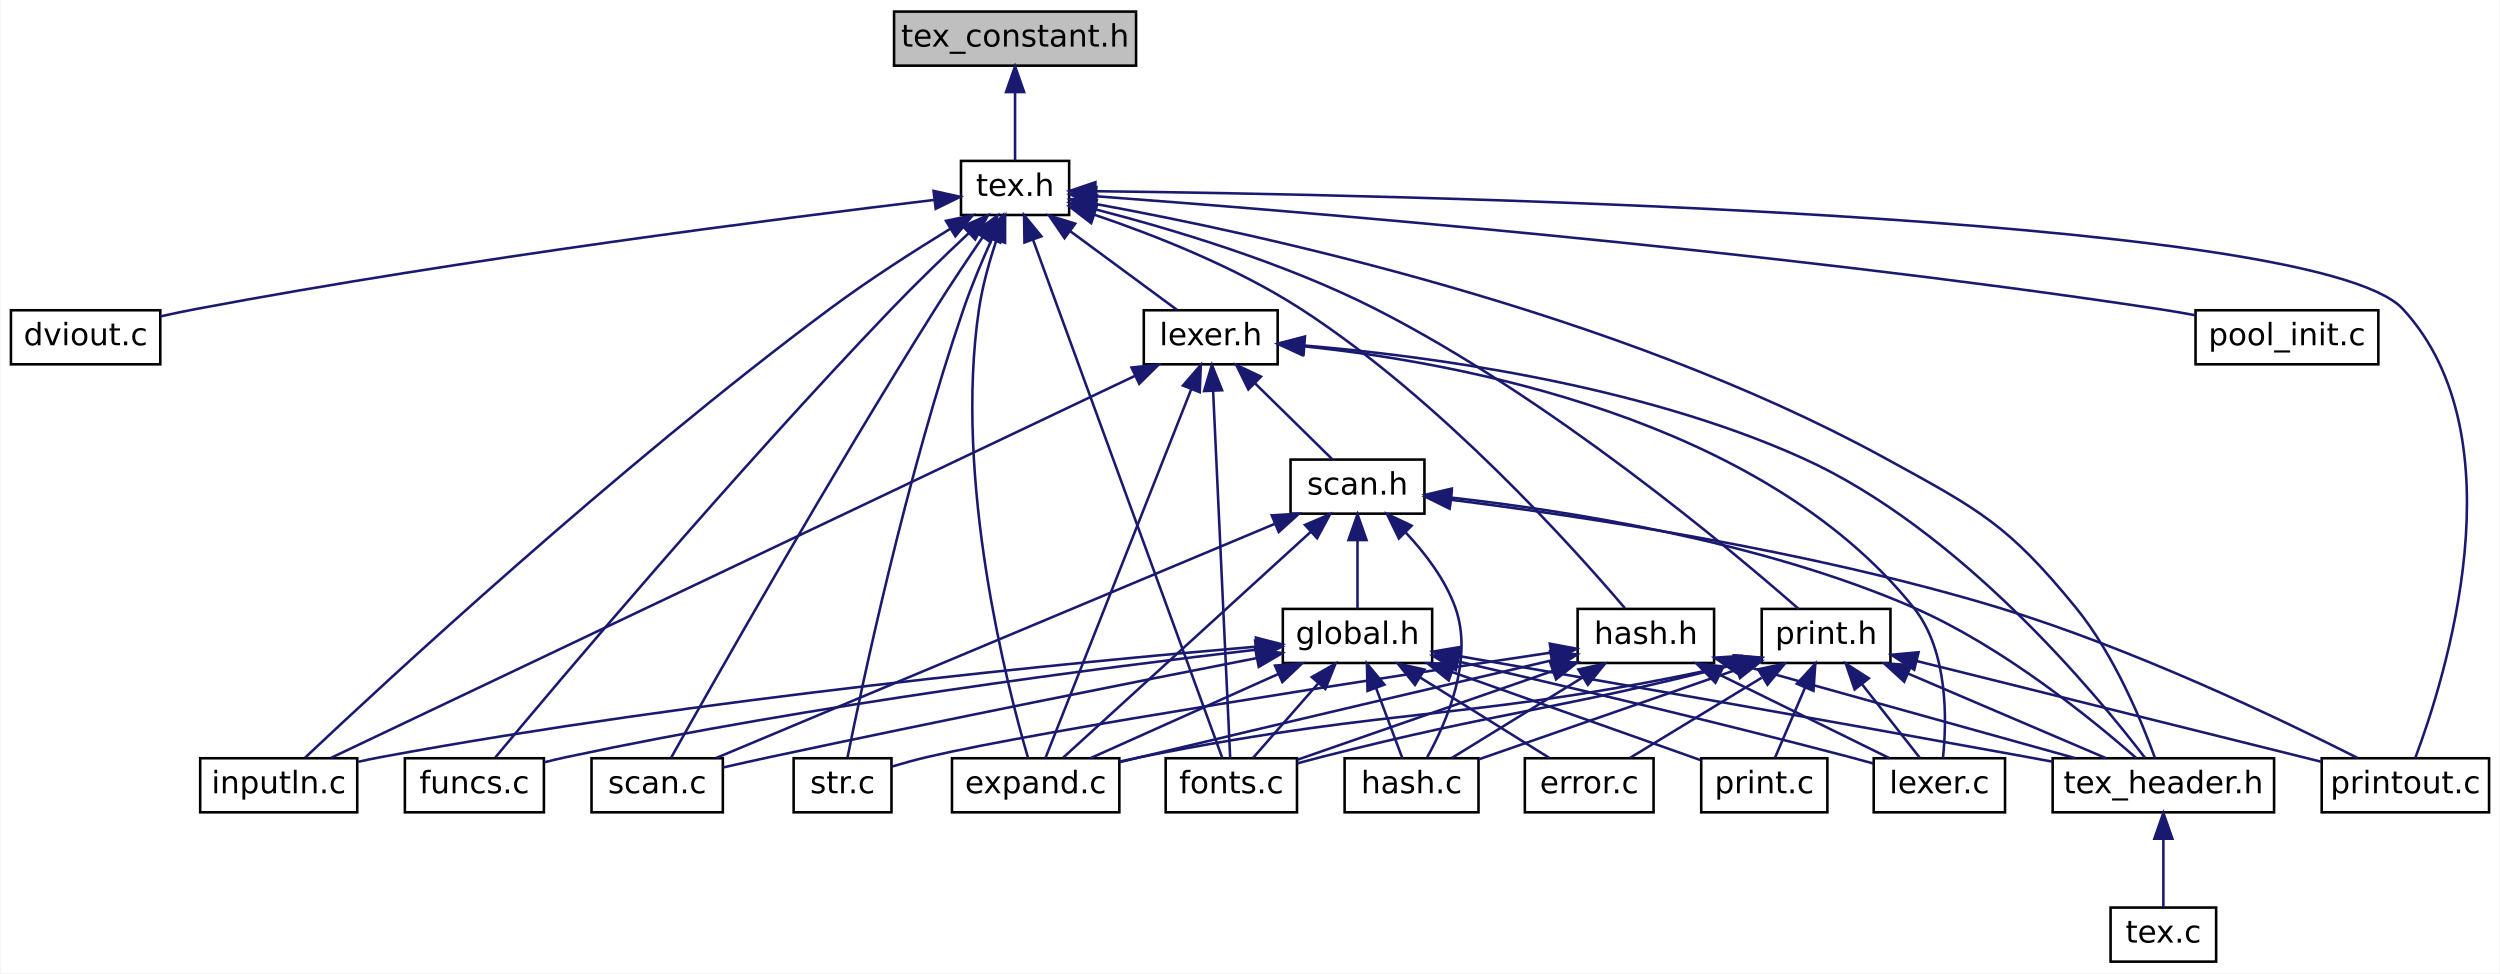
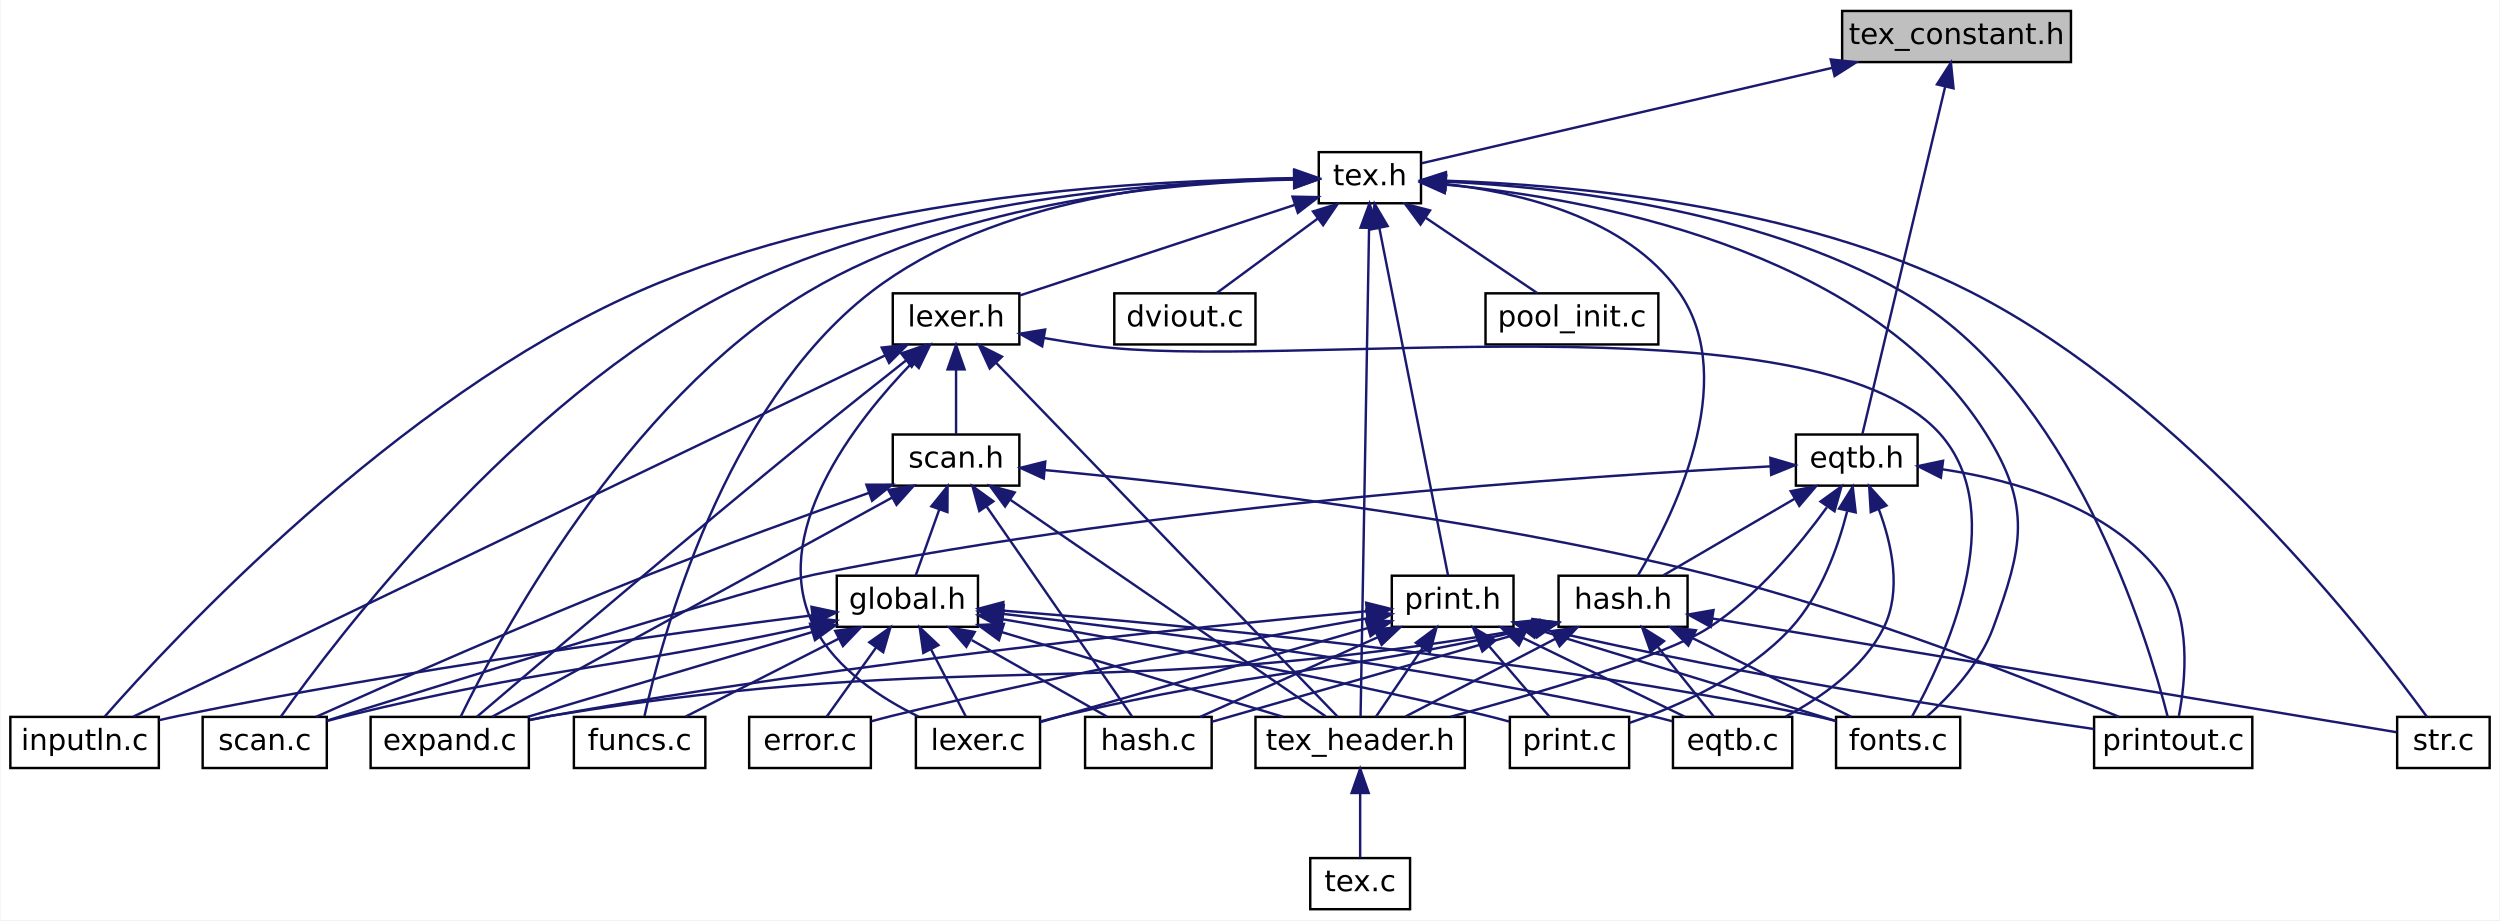
- <svg xmlns="http://www.w3.org/2000/svg" xmlns:xlink="http://www.w3.org/1999/xlink" width="971pt" height="378pt" viewBox="0.00 0.00 970.50 378.00">
+ <svg xmlns="http://www.w3.org/2000/svg" xmlns:xlink="http://www.w3.org/1999/xlink" width="1027pt" height="378pt" viewBox="0.00 0.00 1026.50 378.00">
  <g id="graph0" class="graph" transform="scale(1 1) rotate(0) translate(4 374)">
-     <polygon fill="white" stroke="transparent" points="-4,4 -4,-374 966.5,-374 966.5,4 -4,4" />
+     <polygon fill="white" stroke="transparent" points="-4,4 -4,-374 1022.5,-374 1022.5,4 -4,4" />
    <g id="node1" class="node">
      <g id="a_node1">
        <a xlink:title=" ">
-           <polygon fill="#bfbfbf" stroke="black" points="343,-348.5 343,-369.5 437,-369.5 437,-348.5 343,-348.5" />
-           <text text-anchor="middle" x="390" y="-355.9" font-family="DejaVuSans" font-size="12.00">tex_constant.h</text>
+           <polygon fill="#bfbfbf" stroke="black" points="752.5,-348.5 752.5,-369.5 846.5,-369.5 846.5,-348.5 752.5,-348.5" />
+           <text text-anchor="middle" x="799.5" y="-355.9" font-family="DejaVuSans" font-size="12.00">tex_constant.h</text>
        </a>
      </g>
    </g>
    <g id="node2" class="node">
      <g id="a_node2">
+         <a xlink:href="eqtb_8h.html" target="_top" xlink:title=" ">
+           <polygon fill="white" stroke="black" points="733.5,-174.5 733.5,-195.5 783.5,-195.5 783.5,-174.5 733.5,-174.5" />
+           <text text-anchor="middle" x="758.5" y="-181.9" font-family="DejaVuSans" font-size="12.00">eqtb.h</text>
+         </a>
+       </g>
+     </g>
+     <g id="edge1" class="edge">
+       <path fill="none" stroke="midnightblue" d="M794.78,-338.21C785.97,-301.24 767.3,-222.94 760.8,-195.63" />
+       <polygon fill="midnightblue" stroke="midnightblue" points="791.45,-339.34 797.18,-348.26 798.26,-337.72 791.45,-339.34" />
+     </g>
+     <g id="node15" class="node">
+       <g id="a_node15">
        <a xlink:href="tex_8h.html" target="_top" xlink:title=" ">
-           <polygon fill="white" stroke="black" points="369,-290.5 369,-311.5 411,-311.5 411,-290.5 369,-290.5" />
-           <text text-anchor="middle" x="390" y="-297.9" font-family="DejaVuSans" font-size="12.00">tex.h</text>
-         </a>
-       </g>
-     </g>
-     <g id="edge1" class="edge">
-       <path fill="none" stroke="midnightblue" d="M390,-338.16C390,-329.16 390,-318.92 390,-311.64" />
-       <polygon fill="midnightblue" stroke="midnightblue" points="386.5,-338.25 390,-348.25 393.5,-338.25 386.5,-338.25" />
+           <polygon fill="white" stroke="black" points="537.5,-290.5 537.5,-311.5 579.5,-311.5 579.5,-290.5 537.5,-290.5" />
+           <text text-anchor="middle" x="558.5" y="-297.9" font-family="DejaVuSans" font-size="12.00">tex.h</text>
+         </a>
+       </g>
+     </g>
+     <g id="edge16" class="edge">
+       <path fill="none" stroke="midnightblue" d="M748.57,-346.17C696.23,-334 617.25,-315.65 579.73,-306.93" />
+       <polygon fill="midnightblue" stroke="midnightblue" points="747.81,-349.58 758.34,-348.44 749.4,-342.76 747.81,-349.58" />
    </g>
    <g id="node3" class="node">
      <g id="a_node3">
-         <a xlink:href="dviout_8c.html" target="_top" xlink:title=" ">
-           <polygon fill="white" stroke="black" points="0,-232.5 0,-253.5 58,-253.5 58,-232.5 0,-232.5" />
-           <text text-anchor="middle" x="29" y="-239.9" font-family="DejaVuSans" font-size="12.00">dviout.c</text>
+         <a xlink:href="eqtb_8c.html" target="_top" xlink:title=" ">
+           <polygon fill="white" stroke="black" points="683,-58.5 683,-79.5 732,-79.5 732,-58.5 683,-58.5" />
+           <text text-anchor="middle" x="707.5" y="-65.9" font-family="DejaVuSans" font-size="12.00">eqtb.c</text>
        </a>
      </g>
    </g>
    <g id="edge2" class="edge">
-       <path fill="none" stroke="midnightblue" d="M358.47,-296.34C301.19,-289.49 176.29,-273.63 72,-254 67.48,-253.15 62.72,-252.15 58.07,-251.11" />
-       <polygon fill="midnightblue" stroke="midnightblue" points="358.34,-299.85 368.68,-297.55 359.17,-292.9 358.34,-299.85" />
+       <path fill="none" stroke="midnightblue" d="M767.5,-164.95C772.84,-150.77 777.2,-131.3 769.5,-116 761.13,-99.36 743.57,-87.23 729.27,-79.61" />
+       <polygon fill="midnightblue" stroke="midnightblue" points="764.26,-163.63 763.61,-174.2 770.71,-166.35 764.26,-163.63" />
    </g>
    <g id="node4" class="node">
      <g id="a_node4">
-         <a xlink:href="expand_8c.html" target="_top" xlink:title=" ">
-           <polygon fill="white" stroke="black" points="365.5,-58.5 365.5,-79.5 430.5,-79.5 430.5,-58.5 365.5,-58.5" />
-           <text text-anchor="middle" x="398" y="-65.9" font-family="DejaVuSans" font-size="12.00">expand.c</text>
+         <a xlink:href="hash_8h.html" target="_top" xlink:title=" ">
+           <polygon fill="white" stroke="black" points="636,-116.5 636,-137.5 689,-137.5 689,-116.5 636,-116.5" />
+           <text text-anchor="middle" x="662.5" y="-123.9" font-family="DejaVuSans" font-size="12.00">hash.h</text>
        </a>
      </g>
    </g>
    <g id="edge3" class="edge">
-       <path fill="none" stroke="midnightblue" d="M382.74,-280.7C380.05,-272.58 377.33,-262.96 376,-254 366.1,-187.49 387.03,-106.94 395.05,-79.6" />
-       <polygon fill="midnightblue" stroke="midnightblue" points="379.51,-282.06 386.14,-290.32 386.11,-279.73 379.51,-282.06" />
+       <path fill="none" stroke="midnightblue" d="M732.87,-169.05C715.78,-159.08 693.84,-146.28 679.03,-137.64" />
+       <polygon fill="midnightblue" stroke="midnightblue" points="731.38,-172.23 741.78,-174.25 734.9,-166.18 731.38,-172.23" />
+     </g>
+     <g id="node10" class="node">
+       <g id="a_node10">
+         <a xlink:href="tex__header_8h.html" target="_top" xlink:title=" ">
+           <polygon fill="white" stroke="black" points="511.5,-58.5 511.5,-79.5 597.5,-79.5 597.5,-58.5 511.5,-58.5" />
+           <text text-anchor="middle" x="554.5" y="-65.9" font-family="DejaVuSans" font-size="12.00">tex_header.h</text>
+         </a>
+       </g>
+     </g>
+     <g id="edge15" class="edge">
+       <path fill="none" stroke="midnightblue" d="M746.21,-165.56C735.14,-150.27 717.55,-129.01 697.5,-116 679.89,-104.58 627.87,-89.33 591.69,-79.58" />
+       <polygon fill="midnightblue" stroke="midnightblue" points="743.63,-167.98 752.23,-174.18 749.37,-163.97 743.63,-167.98" />
+     </g>
+     <g id="node12" class="node">
+       <g id="a_node12">
+         <a xlink:href="print_8c.html" target="_top" xlink:title=" ">
+           <polygon fill="white" stroke="black" points="616,-58.5 616,-79.5 665,-79.5 665,-58.5 616,-58.5" />
+           <text text-anchor="middle" x="640.5" y="-65.9" font-family="DejaVuSans" font-size="12.00">print.c</text>
+         </a>
+       </g>
+     </g>
+     <g id="edge12" class="edge">
+       <path fill="none" stroke="midnightblue" d="M754.56,-163.92C750.78,-149.18 743.79,-129.45 731.5,-116 713.59,-96.4 685.42,-83.97 665.17,-77.05" />
+       <polygon fill="midnightblue" stroke="midnightblue" points="751.23,-165.06 756.85,-174.04 758.06,-163.52 751.23,-165.06" />
+     </g>
+     <g id="node13" class="node">
+       <g id="a_node13">
+         <a xlink:href="printout_8c.html" target="_top" xlink:title=" ">
+           <polygon fill="white" stroke="black" points="856,-58.5 856,-79.5 921,-79.5 921,-58.5 856,-58.5" />
+           <text text-anchor="middle" x="888.5" y="-65.9" font-family="DejaVuSans" font-size="12.00">printout.c</text>
+         </a>
+       </g>
+     </g>
+     <g id="edge13" class="edge">
+       <path fill="none" stroke="midnightblue" d="M793.75,-181.2C822.79,-176.87 862.49,-165.88 883.5,-138 896.32,-120.98 893.59,-94.28 890.83,-79.92" />
+       <polygon fill="midnightblue" stroke="midnightblue" points="793.06,-177.76 783.59,-182.52 793.96,-184.71 793.06,-177.76" />
+     </g>
+     <g id="node14" class="node">
+       <g id="a_node14">
+         <a xlink:href="scan_8c.html" target="_top" xlink:title=" ">
+           <polygon fill="white" stroke="black" points="79,-58.5 79,-79.5 130,-79.5 130,-58.5 79,-58.5" />
+           <text text-anchor="middle" x="104.5" y="-65.9" font-family="DejaVuSans" font-size="12.00">scan.c</text>
+         </a>
+       </g>
+     </g>
+     <g id="edge14" class="edge">
+       <path fill="none" stroke="midnightblue" d="M723.04,-182.41C649.3,-178.62 474.32,-167.1 330.5,-138 310.52,-133.96 185.04,-95.11 130.15,-78.01" />
+       <polygon fill="midnightblue" stroke="midnightblue" points="723,-185.91 733.17,-182.92 723.35,-178.92 723,-185.91" />
+     </g>
+     <g id="edge4" class="edge">
+       <path fill="none" stroke="midnightblue" d="M676.79,-108.21C684.4,-98.75 693.45,-87.48 699.75,-79.64" />
+       <polygon fill="midnightblue" stroke="midnightblue" points="673.87,-106.26 670.34,-116.25 679.33,-110.64 673.87,-106.26" />
    </g>
    <g id="node5" class="node">
      <g id="a_node5">
-         <a xlink:href="fonts_8c.html" target="_top" xlink:title=" ">
-           <polygon fill="white" stroke="black" points="448.5,-58.5 448.5,-79.5 499.5,-79.5 499.5,-58.5 448.5,-58.5" />
-           <text text-anchor="middle" x="474" y="-65.9" font-family="DejaVuSans" font-size="12.00">fonts.c</text>
-         </a>
-       </g>
-     </g>
-     <g id="edge4" class="edge">
-       <path fill="none" stroke="midnightblue" d="M397,-280.83C414.15,-233.88 457.78,-114.4 470.48,-79.63" />
-       <polygon fill="midnightblue" stroke="midnightblue" points="393.65,-279.82 393.5,-290.41 400.22,-282.22 393.65,-279.82" />
+         <a xlink:href="expand_8c.html" target="_top" xlink:title=" ">
+           <polygon fill="white" stroke="black" points="148,-58.5 148,-79.5 213,-79.5 213,-58.5 148,-58.5" />
+           <text text-anchor="middle" x="180.5" y="-65.9" font-family="DejaVuSans" font-size="12.00">expand.c</text>
+         </a>
+       </g>
+     </g>
+     <g id="edge5" class="edge">
+       <path fill="none" stroke="midnightblue" d="M625.9,-116.23C447.34,-84.64 397.21,-108.43 222.5,-80 219.54,-79.52 216.48,-78.94 213.42,-78.32" />
+       <polygon fill="midnightblue" stroke="midnightblue" points="625.43,-119.7 635.89,-118.03 626.67,-112.81 625.43,-119.7" />
    </g>
    <g id="node6" class="node">
      <g id="a_node6">
-         <a xlink:href="funcs_8c.html" target="_top" xlink:title=" ">
-           <polygon fill="white" stroke="black" points="153,-58.5 153,-79.5 207,-79.5 207,-58.5 153,-58.5" />
-           <text text-anchor="middle" x="180" y="-65.9" font-family="DejaVuSans" font-size="12.00">funcs.c</text>
-         </a>
-       </g>
-     </g>
-     <g id="edge5" class="edge">
-       <path fill="none" stroke="midnightblue" d="M372.02,-283.45C362.85,-274.85 351.64,-264.05 342,-254 280.44,-189.79 211.42,-107.78 188.15,-79.84" />
-       <polygon fill="midnightblue" stroke="midnightblue" points="369.75,-286.12 379.45,-290.38 374.52,-281 369.75,-286.12" />
+         <a xlink:href="fonts_8c.html" target="_top" xlink:title=" ">
+           <polygon fill="white" stroke="black" points="750,-58.5 750,-79.5 801,-79.5 801,-58.5 750,-58.5" />
+           <text text-anchor="middle" x="775.5" y="-65.9" font-family="DejaVuSans" font-size="12.00">fonts.c</text>
+         </a>
+       </g>
+     </g>
+     <g id="edge6" class="edge">
+       <path fill="none" stroke="midnightblue" d="M691.08,-111.84C711.51,-101.71 738.44,-88.37 756.33,-79.5" />
+       <polygon fill="midnightblue" stroke="midnightblue" points="689.33,-108.8 681.93,-116.37 692.44,-115.07 689.33,-108.8" />
    </g>
    <g id="node7" class="node">
      <g id="a_node7">
-         <a xlink:href="hash_8h.html" target="_top" xlink:title=" ">
-           <polygon fill="white" stroke="black" points="608.5,-116.5 608.5,-137.5 661.5,-137.5 661.5,-116.5 608.5,-116.5" />
-           <text text-anchor="middle" x="635" y="-123.9" font-family="DejaVuSans" font-size="12.00">hash.h</text>
-         </a>
-       </g>
-     </g>
-     <g id="edge6" class="edge">
-       <path fill="none" stroke="midnightblue" d="M420.79,-290.61C443.92,-282.77 475.82,-270.27 501,-254 555.18,-218.99 607.29,-160.78 626.86,-137.78" />
-       <polygon fill="midnightblue" stroke="midnightblue" points="419.56,-287.33 411.15,-293.78 421.74,-293.98 419.56,-287.33" />
-     </g>
-     <g id="node10" class="node">
-       <g id="a_node10">
+         <a xlink:href="hash_8c.html" target="_top" xlink:title=" ">
+           <polygon fill="white" stroke="black" points="441.5,-58.5 441.5,-79.5 493.5,-79.5 493.5,-58.5 441.5,-58.5" />
+           <text text-anchor="middle" x="467.5" y="-65.9" font-family="DejaVuSans" font-size="12.00">hash.c</text>
+         </a>
+       </g>
+     </g>
+     <g id="edge7" class="edge">
+       <path fill="none" stroke="midnightblue" d="M626,-115.52C587.45,-104.45 527.63,-87.27 493.57,-77.49" />
+       <polygon fill="midnightblue" stroke="midnightblue" points="625.22,-118.93 635.79,-118.33 627.15,-112.21 625.22,-118.93" />
+     </g>
+     <g id="node8" class="node">
+       <g id="a_node8">
+         <a xlink:href="lexer_8c.html" target="_top" xlink:title=" ">
+           <polygon fill="white" stroke="black" points="372,-58.5 372,-79.5 423,-79.5 423,-58.5 372,-58.5" />
+           <text text-anchor="middle" x="397.5" y="-65.9" font-family="DejaVuSans" font-size="12.00">lexer.c</text>
+         </a>
+       </g>
+     </g>
+     <g id="edge8" class="edge">
+       <path fill="none" stroke="midnightblue" d="M625.83,-116.02C539.3,-96.49 514.78,-99.34 432.5,-80 429.42,-79.28 426.21,-78.45 423.04,-77.6" />
+       <polygon fill="midnightblue" stroke="midnightblue" points="625.3,-119.49 635.83,-118.31 626.87,-112.67 625.3,-119.49" />
+     </g>
+     <g id="node9" class="node">
+       <g id="a_node9">
        <a xlink:href="str_8c.html" target="_top" xlink:title=" ">
-           <polygon fill="white" stroke="black" points="304,-58.5 304,-79.5 342,-79.5 342,-58.5 304,-58.5" />
-           <text text-anchor="middle" x="323" y="-65.9" font-family="DejaVuSans" font-size="12.00">str.c</text>
-         </a>
-       </g>
-     </g>
-     <g id="edge50" class="edge">
-       <path fill="none" stroke="midnightblue" d="M381.03,-281.22C377.3,-272.99 373.13,-263.14 370,-254 347.66,-188.81 330.47,-107.42 324.91,-79.74" />
-       <polygon fill="midnightblue" stroke="midnightblue" points="377.86,-282.71 385.24,-290.31 384.21,-279.77 377.86,-282.71" />
+           <polygon fill="white" stroke="black" points="980.5,-58.5 980.5,-79.5 1018.5,-79.5 1018.5,-58.5 980.5,-58.5" />
+           <text text-anchor="middle" x="999.5" y="-65.9" font-family="DejaVuSans" font-size="12.00">str.c</text>
+         </a>
+       </g>
+     </g>
+     <g id="edge9" class="edge">
+       <path fill="none" stroke="midnightblue" d="M699.12,-119.92C770.44,-108.06 925.78,-82.25 980.2,-73.21" />
+       <polygon fill="midnightblue" stroke="midnightblue" points="698.52,-116.47 689.23,-121.56 699.66,-123.37 698.52,-116.47" />
+     </g>
+     <g id="edge10" class="edge">
+       <path fill="none" stroke="midnightblue" d="M634.72,-111.6C615.36,-101.56 590.06,-88.44 573.1,-79.64" />
+       <polygon fill="midnightblue" stroke="midnightblue" points="633.2,-114.75 643.69,-116.25 636.42,-108.54 633.2,-114.75" />
    </g>
    <g id="node11" class="node">
      <g id="a_node11">
-         <a xlink:href="tex__header_8h.html" target="_top" xlink:title=" ">
-           <polygon fill="white" stroke="black" points="793,-58.5 793,-79.5 879,-79.5 879,-58.5 793,-58.5" />
-           <text text-anchor="middle" x="836" y="-65.9" font-family="DejaVuSans" font-size="12.00">tex_header.h</text>
-         </a>
-       </g>
-     </g>
-     <g id="edge51" class="edge">
-       <path fill="none" stroke="midnightblue" d="M421.24,-294.77C482.92,-283.54 623.41,-253.33 728,-196 764.64,-175.91 775.57,-170.37 802,-138 817.03,-119.6 827.73,-93.46 832.76,-79.56" />
-       <polygon fill="midnightblue" stroke="midnightblue" points="420.58,-291.34 411.35,-296.54 421.81,-298.23 420.58,-291.34" />
-     </g>
-     <g id="node13" class="node">
-       <g id="a_node13">
+         <a xlink:href="tex_8c.html" target="_top" xlink:title=" ">
+           <polygon fill="white" stroke="black" points="534,-0.5 534,-21.5 575,-21.5 575,-0.5 534,-0.5" />
+           <text text-anchor="middle" x="554.5" y="-7.9" font-family="DejaVuSans" font-size="12.00">tex.c</text>
+         </a>
+       </g>
+     </g>
+     <g id="edge11" class="edge">
+       <path fill="none" stroke="midnightblue" d="M554.5,-48.16C554.5,-39.16 554.5,-28.92 554.5,-21.64" />
+       <polygon fill="midnightblue" stroke="midnightblue" points="551,-48.25 554.5,-58.25 558,-48.25 551,-48.25" />
+     </g>
+     <g id="edge21" class="edge">
+       <path fill="none" stroke="midnightblue" d="M589.53,-298.41C619.67,-295.02 663.94,-284.74 685.5,-254 711.29,-217.23 682.06,-160.04 668.58,-137.55" />
+       <polygon fill="midnightblue" stroke="midnightblue" points="589.15,-294.93 579.52,-299.35 589.8,-301.9 589.15,-294.93" />
+     </g>
+     <g id="edge18" class="edge">
+       <path fill="none" stroke="midnightblue" d="M527.29,-300.24C480.58,-299.25 391.19,-292 327.5,-254 252.36,-209.16 200.12,-110.71 185,-79.61" />
+       <polygon fill="midnightblue" stroke="midnightblue" points="527.35,-303.74 537.4,-300.37 527.44,-296.74 527.35,-303.74" />
+     </g>
+     <g id="edge19" class="edge">
+       <path fill="none" stroke="midnightblue" d="M589.63,-298.14C645.87,-292.89 763.05,-272.78 811.5,-196 830.49,-165.91 826.75,-149.4 814.5,-116 809.09,-101.26 796.63,-88 787.24,-79.55" />
+       <polygon fill="midnightblue" stroke="midnightblue" points="589.22,-294.66 579.55,-298.98 589.81,-301.64 589.22,-294.66" />
+     </g>
+     <g id="edge60" class="edge">
+       <path fill="none" stroke="midnightblue" d="M589.83,-299.76C638.57,-298.2 734.33,-290.29 805.5,-254 894,-208.87 970.1,-110.62 992.69,-79.59" />
+       <polygon fill="midnightblue" stroke="midnightblue" points="589.52,-296.27 579.61,-300.02 589.7,-303.27 589.52,-296.27" />
+     </g>
+     <g id="edge61" class="edge">
+       <path fill="none" stroke="midnightblue" d="M558.16,-280.23C557.33,-232.87 555.27,-114.26 554.67,-79.63" />
+       <polygon fill="midnightblue" stroke="midnightblue" points="554.66,-280.47 558.33,-290.41 561.66,-280.35 554.66,-280.47" />
+     </g>
+     <g id="edge58" class="edge">
+       <path fill="none" stroke="midnightblue" d="M589.81,-299.37C634.32,-297.21 717.19,-288.43 777.5,-254 847.16,-214.23 878.1,-111.48 886.23,-79.59" />
+       <polygon fill="midnightblue" stroke="midnightblue" points="589.46,-295.88 579.61,-299.78 589.75,-302.87 589.46,-295.88" />
+     </g>
+     <g id="edge59" class="edge">
+       <path fill="none" stroke="midnightblue" d="M527.33,-300.32C476.13,-299.62 372.28,-293 295.5,-254 207.65,-209.38 133.2,-110.78 111.14,-79.63" />
+       <polygon fill="midnightblue" stroke="midnightblue" points="527.4,-303.82 537.42,-300.39 527.45,-296.82 527.4,-303.82" />
+     </g>
+     <g id="node16" class="node">
+       <g id="a_node16">
+         <a xlink:href="dviout_8c.html" target="_top" xlink:title=" ">
+           <polygon fill="white" stroke="black" points="453.5,-232.5 453.5,-253.5 511.5,-253.5 511.5,-232.5 453.5,-232.5" />
+           <text text-anchor="middle" x="482.5" y="-239.9" font-family="DejaVuSans" font-size="12.00">dviout.c</text>
+         </a>
+       </g>
+     </g>
+     <g id="edge17" class="edge">
+       <path fill="none" stroke="midnightblue" d="M537.07,-284.21C523.72,-274.37 506.98,-262.04 495.59,-253.64" />
+       <polygon fill="midnightblue" stroke="midnightblue" points="535.14,-287.13 545.26,-290.25 539.29,-281.5 535.14,-287.13" />
+     </g>
+     <g id="node17" class="node">
+       <g id="a_node17">
+         <a xlink:href="funcs_8c.html" target="_top" xlink:title=" ">
+           <polygon fill="white" stroke="black" points="231.5,-58.5 231.5,-79.5 285.5,-79.5 285.5,-58.5 231.5,-58.5" />
+           <text text-anchor="middle" x="258.5" y="-65.9" font-family="DejaVuSans" font-size="12.00">funcs.c</text>
+         </a>
+       </g>
+     </g>
+     <g id="edge20" class="edge">
+       <path fill="none" stroke="midnightblue" d="M527.26,-300.84C483.86,-300.41 404.87,-293.66 353.5,-254 292.89,-207.2 267.37,-110.9 260.51,-79.87" />
+       <polygon fill="midnightblue" stroke="midnightblue" points="527.49,-304.34 537.49,-300.83 527.49,-297.34 527.49,-304.34" />
+     </g>
+     <g id="node18" class="node">
+       <g id="a_node18">
        <a xlink:href="inputln_8c.html" target="_top" xlink:title=" ">
-           <polygon fill="white" stroke="black" points="73.5,-58.5 73.5,-79.5 134.5,-79.5 134.5,-58.5 73.5,-58.5" />
-           <text text-anchor="middle" x="104" y="-65.9" font-family="DejaVuSans" font-size="12.00">inputln.c</text>
-         </a>
-       </g>
-     </g>
-     <g id="edge14" class="edge">
-       <path fill="none" stroke="midnightblue" d="M364.87,-285.16C350.77,-276.53 333.04,-265.18 318,-254 235.43,-192.61 144.32,-108.12 114.25,-79.74" />
-       <polygon fill="midnightblue" stroke="midnightblue" points="363.18,-288.22 373.55,-290.4 366.8,-282.23 363.18,-288.22" />
-     </g>
-     <g id="node14" class="node">
-       <g id="a_node14">
-         <a xlink:href="lexer_8h.html" target="_top" xlink:title=" ">
-           <polygon fill="white" stroke="black" points="440,-232.5 440,-253.5 492,-253.5 492,-232.5 440,-232.5" />
-           <text text-anchor="middle" x="466" y="-239.9" font-family="DejaVuSans" font-size="12.00">lexer.h</text>
-         </a>
-       </g>
-     </g>
-     <g id="edge15" class="edge">
-       <path fill="none" stroke="midnightblue" d="M411.43,-284.21C424.78,-274.37 441.52,-262.04 452.91,-253.64" />
-       <polygon fill="midnightblue" stroke="midnightblue" points="409.21,-281.5 403.24,-290.25 413.36,-287.13 409.21,-281.5" />
+           <polygon fill="white" stroke="black" points="0,-58.5 0,-79.5 61,-79.5 61,-58.5 0,-58.5" />
+           <text text-anchor="middle" x="30.5" y="-65.9" font-family="DejaVuSans" font-size="12.00">inputln.c</text>
+         </a>
+       </g>
+     </g>
+     <g id="edge22" class="edge">
+       <path fill="none" stroke="midnightblue" d="M527.33,-300.51C470.97,-300.3 349.47,-294.68 257.5,-254 158.21,-210.09 66.3,-111.01 38.81,-79.69" />
+       <polygon fill="midnightblue" stroke="midnightblue" points="527.39,-304.01 537.38,-300.49 527.38,-297.01 527.39,-304.01" />
    </g>
    <g id="node19" class="node">
      <g id="a_node19">
-         <a xlink:href="scan_8c.html" target="_top" xlink:title=" ">
-           <polygon fill="white" stroke="black" points="225.5,-58.5 225.5,-79.5 276.5,-79.5 276.5,-58.5 225.5,-58.5" />
-           <text text-anchor="middle" x="251" y="-65.9" font-family="DejaVuSans" font-size="12.00">scan.c</text>
-         </a>
-       </g>
-     </g>
-     <g id="edge49" class="edge">
-       <path fill="none" stroke="midnightblue" d="M377.45,-281.94C371.7,-273.53 364.88,-263.34 359,-254 317.75,-188.49 271.87,-107.31 256.41,-79.7" />
-       <polygon fill="midnightblue" stroke="midnightblue" points="374.62,-283.99 383.17,-290.25 380.38,-280.02 374.62,-283.99" />
+         <a xlink:href="lexer_8h.html" target="_top" xlink:title=" ">
+           <polygon fill="white" stroke="black" points="362.5,-232.5 362.5,-253.5 414.5,-253.5 414.5,-232.5 362.5,-232.5" />
+           <text text-anchor="middle" x="388.5" y="-239.9" font-family="DejaVuSans" font-size="12.00">lexer.h</text>
+         </a>
+       </g>
+     </g>
+     <g id="edge23" class="edge">
+       <path fill="none" stroke="midnightblue" d="M527.49,-289.79C495.18,-279.14 445.1,-262.64 414.7,-252.63" />
+       <polygon fill="midnightblue" stroke="midnightblue" points="526.72,-293.22 537.31,-293.02 528.91,-286.57 526.72,-293.22" />
+     </g>
+     <g id="node23" class="node">
+       <g id="a_node23">
+         <a xlink:href="pool__init_8c.html" target="_top" xlink:title=" ">
+           <polygon fill="white" stroke="black" points="606,-232.5 606,-253.5 677,-253.5 677,-232.5 606,-232.5" />
+           <text text-anchor="middle" x="641.5" y="-239.9" font-family="DejaVuSans" font-size="12.00">pool_init.c</text>
+         </a>
+       </g>
+     </g>
+     <g id="edge47" class="edge">
+       <path fill="none" stroke="midnightblue" d="M581.49,-284.49C596.13,-274.61 614.64,-262.12 627.21,-253.64" />
+       <polygon fill="midnightblue" stroke="midnightblue" points="579.29,-281.75 572.96,-290.25 583.2,-287.55 579.29,-281.75" />
+     </g>
+     <g id="node24" class="node">
+       <g id="a_node24">
+         <a xlink:href="print_8h.html" target="_top" xlink:title=" ">
+           <polygon fill="white" stroke="black" points="567.5,-116.5 567.5,-137.5 617.5,-137.5 617.5,-116.5 567.5,-116.5" />
+           <text text-anchor="middle" x="592.5" y="-123.9" font-family="DejaVuSans" font-size="12.00">print.h</text>
+         </a>
+       </g>
+     </g>
+     <g id="edge48" class="edge">
+       <path fill="none" stroke="midnightblue" d="M562.41,-280.21C569.72,-243.24 585.2,-164.94 590.6,-137.63" />
+       <polygon fill="midnightblue" stroke="midnightblue" points="558.93,-279.77 560.43,-290.26 565.8,-281.13 558.93,-279.77" />
+     </g>
+     <g id="edge24" class="edge">
+       <path fill="none" stroke="midnightblue" d="M368.07,-226.03C356.91,-217.24 342.88,-206.1 330.5,-196 278.07,-153.2 216.51,-100.8 191.7,-79.59" />
+       <polygon fill="midnightblue" stroke="midnightblue" points="365.95,-228.81 375.97,-232.23 370.27,-223.3 365.95,-228.81" />
+     </g>
+     <g id="edge25" class="edge">
+       <path fill="none" stroke="midnightblue" d="M424.7,-235.13C431.27,-234 438.08,-232.9 444.5,-232 521.49,-221.16 740.43,-253.73 792.5,-196 822.51,-162.73 794.24,-102.99 781.24,-79.69" />
+       <polygon fill="midnightblue" stroke="midnightblue" points="423.88,-231.72 414.65,-236.92 425.1,-238.62 423.88,-231.72" />
+     </g>
+     <g id="edge27" class="edge">
+       <path fill="none" stroke="midnightblue" d="M370.69,-225.24C347.01,-200.84 310.36,-154.26 330.5,-116 339.44,-99.02 357.79,-87.1 373.03,-79.65" />
+       <polygon fill="midnightblue" stroke="midnightblue" points="368.28,-227.78 377.83,-232.35 373.21,-222.82 368.28,-227.78" />
+     </g>
+     <g id="edge46" class="edge">
+       <path fill="none" stroke="midnightblue" d="M404.91,-225C439.34,-189.32 518.17,-107.64 545.2,-79.63" />
+       <polygon fill="midnightblue" stroke="midnightblue" points="402.33,-222.63 397.9,-232.26 407.36,-227.49 402.33,-222.63" />
+     </g>
+     <g id="edge26" class="edge">
+       <path fill="none" stroke="midnightblue" d="M359.27,-227.96C288.74,-194.07 110.61,-108.49 50.59,-79.65" />
+       <polygon fill="midnightblue" stroke="midnightblue" points="357.96,-231.21 368.49,-232.38 360.99,-224.9 357.96,-231.21" />
    </g>
    <g id="node20" class="node">
      <g id="a_node20">
-         <a xlink:href="printout_8c.html" target="_top" xlink:title=" ">
-           <polygon fill="white" stroke="black" points="897.5,-58.5 897.5,-79.5 962.5,-79.5 962.5,-58.5 897.5,-58.5" />
-           <text text-anchor="middle" x="930" y="-65.9" font-family="DejaVuSans" font-size="12.00">printout.c</text>
-         </a>
-       </g>
-     </g>
-     <g id="edge48" class="edge">
-       <path fill="none" stroke="midnightblue" d="M421.28,-299.73C531.11,-298.46 894.43,-291.44 929,-254 975.16,-204.01 945.2,-109.83 933.83,-79.6" />
-       <polygon fill="midnightblue" stroke="midnightblue" points="421.13,-296.23 411.17,-299.84 421.2,-303.23 421.13,-296.23" />
+         <a xlink:href="scan_8h.html" target="_top" xlink:title=" ">
+           <polygon fill="white" stroke="black" points="362.5,-174.5 362.5,-195.5 414.5,-195.5 414.5,-174.5 362.5,-174.5" />
+           <text text-anchor="middle" x="388.5" y="-181.9" font-family="DejaVuSans" font-size="12.00">scan.h</text>
+         </a>
+       </g>
+     </g>
+     <g id="edge28" class="edge">
+       <path fill="none" stroke="midnightblue" d="M388.5,-222.16C388.5,-213.16 388.5,-202.92 388.5,-195.64" />
+       <polygon fill="midnightblue" stroke="midnightblue" points="385,-222.25 388.5,-232.25 392,-222.25 385,-222.25" />
+     </g>
+     <g id="edge29" class="edge">
+       <path fill="none" stroke="midnightblue" d="M362.35,-169.67C319.28,-146.06 234.53,-99.62 197.97,-79.58" />
+       <polygon fill="midnightblue" stroke="midnightblue" points="360.67,-172.74 371.12,-174.48 364.04,-166.6 360.67,-172.74" />
+     </g>
+     <g id="edge42" class="edge">
+       <path fill="none" stroke="midnightblue" d="M401.05,-165.89C417.98,-141.45 447.56,-98.77 460.78,-79.69" />
+       <polygon fill="midnightblue" stroke="midnightblue" points="398.05,-164.07 395.24,-174.28 403.81,-168.05 398.05,-164.07" />
+     </g>
+     <g id="edge45" class="edge">
+       <path fill="none" stroke="midnightblue" d="M410.88,-168.63C445.6,-144.79 511.44,-99.57 540.32,-79.74" />
+       <polygon fill="midnightblue" stroke="midnightblue" points="408.63,-165.93 402.37,-174.48 412.59,-171.7 408.63,-165.93" />
+     </g>
+     <g id="edge43" class="edge">
+       <path fill="none" stroke="midnightblue" d="M425.06,-180.88C483.35,-175.38 600.66,-162.2 697.5,-138 760.16,-122.34 831.13,-94.19 866.3,-79.5" />
+       <polygon fill="midnightblue" stroke="midnightblue" points="424.52,-177.41 414.88,-181.81 425.16,-184.38 424.52,-177.41" />
+     </g>
+     <g id="edge44" class="edge">
+       <path fill="none" stroke="midnightblue" d="M352.72,-171.54C327.38,-162.57 292.69,-149.99 262.5,-138 212.96,-118.32 155.69,-93.02 125.55,-79.51" />
+       <polygon fill="midnightblue" stroke="midnightblue" points="351.68,-174.89 362.28,-174.91 354.01,-168.29 351.68,-174.89" />
    </g>
    <g id="node21" class="node">
      <g id="a_node21">
-         <a xlink:href="pool__init_8c.html" target="_top" xlink:title=" ">
-           <polygon fill="white" stroke="black" points="848.5,-232.5 848.5,-253.5 919.5,-253.5 919.5,-232.5 848.5,-232.5" />
-           <text text-anchor="middle" x="884" y="-239.9" font-family="DejaVuSans" font-size="12.00">pool_init.c</text>
-         </a>
-       </g>
+         <a xlink:href="global_8h.html" target="_top" xlink:title=" ">
+           <polygon fill="white" stroke="black" points="339.5,-116.5 339.5,-137.5 397.5,-137.5 397.5,-116.5 339.5,-116.5" />
+           <text text-anchor="middle" x="368.5" y="-123.9" font-family="DejaVuSans" font-size="12.00">global.h</text>
+         </a>
+       </g>
+     </g>
+     <g id="edge30" class="edge">
+       <path fill="none" stroke="midnightblue" d="M381.62,-164.75C378.36,-155.61 374.6,-145.08 371.94,-137.64" />
+       <polygon fill="midnightblue" stroke="midnightblue" points="378.36,-166.01 385.02,-174.25 384.95,-163.65 378.36,-166.01" />
+     </g>
+     <g id="edge31" class="edge">
+       <path fill="none" stroke="midnightblue" d="M408.03,-121.78C466.48,-115.16 579.24,-100.87 673.5,-80 676.5,-79.34 679.63,-78.55 682.72,-77.71" />
+       <polygon fill="midnightblue" stroke="midnightblue" points="407.31,-118.34 397.76,-122.93 408.09,-125.3 407.31,-118.34" />
+     </g>
+     <g id="edge33" class="edge">
+       <path fill="none" stroke="midnightblue" d="M329.35,-114.34C294.71,-104.02 244.79,-89.15 212.5,-79.53" />
+       <polygon fill="midnightblue" stroke="midnightblue" points="328.54,-117.75 339.12,-117.25 330.54,-111.04 328.54,-117.75" />
+     </g>
+     <g id="edge34" class="edge">
+       <path fill="none" stroke="midnightblue" d="M407.98,-123.14C476.27,-117.76 620.65,-104.38 740.5,-80 743.6,-79.37 746.82,-78.6 750,-77.78" />
+       <polygon fill="midnightblue" stroke="midnightblue" points="407.39,-119.68 397.69,-123.94 407.93,-126.66 407.39,-119.68" />
+     </g>
+     <g id="edge36" class="edge">
+       <path fill="none" stroke="midnightblue" d="M394.94,-111.05C412.55,-101.08 435.18,-88.28 450.45,-79.64" />
+       <polygon fill="midnightblue" stroke="midnightblue" points="392.73,-108.28 385.74,-116.25 396.17,-114.37 392.73,-108.28" />
    </g>
    <g id="edge38" class="edge">
-       <path fill="none" stroke="midnightblue" d="M421.68,-297.75C494.67,-292.34 680.22,-277.29 834,-254 838.64,-253.3 843.5,-252.46 848.29,-251.57" />
-       <polygon fill="midnightblue" stroke="midnightblue" points="421.07,-294.28 411.35,-298.51 421.58,-301.26 421.07,-294.28" />
+       <path fill="none" stroke="midnightblue" d="M378.16,-107.34C382.97,-98.06 388.57,-87.24 392.51,-79.64" />
+       <polygon fill="midnightblue" stroke="midnightblue" points="375.04,-105.76 373.55,-116.25 381.26,-108.98 375.04,-105.76" />
+     </g>
+     <g id="edge41" class="edge">
+       <path fill="none" stroke="midnightblue" d="M407.24,-114.34C441.51,-104.02 490.89,-89.15 522.84,-79.53" />
+       <polygon fill="midnightblue" stroke="midnightblue" points="406.13,-111.02 397.56,-117.25 408.15,-117.72 406.13,-111.02" />
+     </g>
+     <g id="edge39" class="edge">
+       <path fill="none" stroke="midnightblue" d="M407.77,-119.59C455.16,-111.58 537.12,-96.87 606.5,-80 609.49,-79.27 612.61,-78.45 615.69,-77.59" />
+       <polygon fill="midnightblue" stroke="midnightblue" points="406.92,-116.18 397.64,-121.29 408.08,-123.09 406.92,-116.18" />
+     </g>
+     <g id="edge40" class="edge">
+       <path fill="none" stroke="midnightblue" d="M329.35,-116.83C328.05,-116.55 326.77,-116.27 325.5,-116 242.71,-98.41 220.75,-99.96 138.5,-80 135.75,-79.33 132.89,-78.58 130.05,-77.8" />
+       <polygon fill="midnightblue" stroke="midnightblue" points="328.87,-120.31 339.39,-119.07 330.39,-113.48 328.87,-120.31" />
+     </g>
+     <g id="edge35" class="edge">
+       <path fill="none" stroke="midnightblue" d="M340.21,-111.6C320.49,-101.56 294.72,-88.44 277.44,-79.64" />
+       <polygon fill="midnightblue" stroke="midnightblue" points="338.84,-114.83 349.34,-116.25 342.02,-108.59 338.84,-114.83" />
+     </g>
+     <g id="edge37" class="edge">
+       <path fill="none" stroke="midnightblue" d="M329.4,-121.23C272.08,-113.96 162.02,-98.93 69.5,-80 66.76,-79.44 63.93,-78.81 61.09,-78.15" />
+       <polygon fill="midnightblue" stroke="midnightblue" points="329.11,-124.72 339.47,-122.5 329.98,-117.78 329.11,-124.72" />
    </g>
    <g id="node22" class="node">
      <g id="a_node22">
-         <a xlink:href="print_8h.html" target="_top" xlink:title=" ">
-           <polygon fill="white" stroke="black" points="680,-116.5 680,-137.5 730,-137.5 730,-116.5 680,-116.5" />
-           <text text-anchor="middle" x="705" y="-123.9" font-family="DejaVuSans" font-size="12.00">print.h</text>
-         </a>
-       </g>
-     </g>
-     <g id="edge39" class="edge">
-       <path fill="none" stroke="midnightblue" d="M421.19,-292.69C450.3,-285.2 494.46,-272.09 530,-254 597.73,-219.53 668.09,-160.5 694.31,-137.53" />
-       <polygon fill="midnightblue" stroke="midnightblue" points="420.04,-289.37 411.19,-295.2 421.74,-296.16 420.04,-289.37" />
-     </g>
-     <g id="edge7" class="edge">
-       <path fill="none" stroke="midnightblue" d="M598.42,-117.52C559.03,-108.36 494.54,-93.29 439,-80 436.29,-79.35 433.49,-78.68 430.67,-77.99" />
-       <polygon fill="midnightblue" stroke="midnightblue" points="597.82,-120.97 608.35,-119.82 599.4,-114.15 597.82,-120.97" />
-     </g>
-     <g id="edge8" class="edge">
-       <path fill="none" stroke="midnightblue" d="M598.68,-113.37C568.49,-102.87 526.3,-88.19 499.56,-78.89" />
-       <polygon fill="midnightblue" stroke="midnightblue" points="597.82,-116.77 608.41,-116.75 600.12,-110.16 597.82,-116.77" />
-     </g>
-     <g id="node8" class="node">
-       <g id="a_node8">
-         <a xlink:href="hash_8c.html" target="_top" xlink:title=" ">
-           <polygon fill="white" stroke="black" points="518,-58.5 518,-79.5 570,-79.5 570,-58.5 518,-58.5" />
-           <text text-anchor="middle" x="544" y="-65.9" font-family="DejaVuSans" font-size="12.00">hash.c</text>
-         </a>
-       </g>
-     </g>
-     <g id="edge9" class="edge">
-       <path fill="none" stroke="midnightblue" d="M610.25,-110.77C594.12,-100.85 573.57,-88.2 559.67,-79.64" />
-       <polygon fill="midnightblue" stroke="midnightblue" points="608.8,-113.99 619.15,-116.25 612.47,-108.02 608.8,-113.99" />
-     </g>
-     <g id="node9" class="node">
-       <g id="a_node9">
-         <a xlink:href="lexer_8c.html" target="_top" xlink:title=" ">
-           <polygon fill="white" stroke="black" points="723.5,-58.5 723.5,-79.5 774.5,-79.5 774.5,-58.5 723.5,-58.5" />
-           <text text-anchor="middle" x="749" y="-65.9" font-family="DejaVuSans" font-size="12.00">lexer.c</text>
-         </a>
-       </g>
-     </g>
-     <g id="edge10" class="edge">
-       <path fill="none" stroke="midnightblue" d="M663.83,-111.84C684.44,-101.71 711.61,-88.37 729.66,-79.5" />
-       <polygon fill="midnightblue" stroke="midnightblue" points="662.03,-108.82 654.6,-116.37 665.12,-115.11 662.03,-108.82" />
-     </g>
-     <g id="edge11" class="edge">
-       <path fill="none" stroke="midnightblue" d="M597.91,-120.5C533,-110.78 401.4,-90.57 356,-80 351.45,-78.94 346.61,-77.6 342.08,-76.24" />
-       <polygon fill="midnightblue" stroke="midnightblue" points="597.7,-124.01 608.1,-122.03 598.73,-117.09 597.7,-124.01" />
-     </g>
-     <g id="edge12" class="edge">
-       <path fill="none" stroke="midnightblue" d="M671.59,-115.81C708.67,-105.47 765.59,-89.62 801.79,-79.53" />
-       <polygon fill="midnightblue" stroke="midnightblue" points="670.38,-112.51 661.69,-118.56 672.26,-119.25 670.38,-112.51" />
-     </g>
-     <g id="node12" class="node">
-       <g id="a_node12">
-         <a xlink:href="tex_8c.html" target="_top" xlink:title=" ">
-           <polygon fill="white" stroke="black" points="815.5,-0.5 815.5,-21.5 856.5,-21.5 856.5,-0.5 815.5,-0.5" />
-           <text text-anchor="middle" x="836" y="-7.9" font-family="DejaVuSans" font-size="12.00">tex.c</text>
-         </a>
-       </g>
-     </g>
-     <g id="edge13" class="edge">
-       <path fill="none" stroke="midnightblue" d="M836,-48.16C836,-39.16 836,-28.92 836,-21.64" />
-       <polygon fill="midnightblue" stroke="midnightblue" points="832.5,-48.25 836,-58.25 839.5,-48.25 832.5,-48.25" />
-     </g>
-     <g id="edge16" class="edge">
-       <path fill="none" stroke="midnightblue" d="M458.37,-222.69C443.83,-185.92 412.65,-107.05 401.81,-79.63" />
-       <polygon fill="midnightblue" stroke="midnightblue" points="455.22,-224.25 462.15,-232.26 461.73,-221.67 455.22,-224.25" />
-     </g>
-     <g id="edge17" class="edge">
-       <path fill="none" stroke="midnightblue" d="M466.92,-222.21C468.64,-185.24 472.28,-106.94 473.55,-79.63" />
-       <polygon fill="midnightblue" stroke="midnightblue" points="463.42,-222.11 466.45,-232.26 470.41,-222.43 463.42,-222.11" />
-     </g>
-     <g id="edge19" class="edge">
-       <path fill="none" stroke="midnightblue" d="M502.07,-239.5C561.6,-233.31 679.7,-211.88 739,-138 752.59,-121.06 751.91,-93.84 750.38,-79.52" />
-       <polygon fill="midnightblue" stroke="midnightblue" points="501.63,-236.03 492.01,-240.46 502.3,-243 501.63,-236.03" />
-     </g>
-     <g id="edge37" class="edge">
-       <path fill="none" stroke="midnightblue" d="M502.59,-239.78C549.32,-235.83 631.8,-225.03 696,-196 757.08,-168.38 810.11,-104.2 828.82,-79.72" />
-       <polygon fill="midnightblue" stroke="midnightblue" points="502.05,-236.32 492.35,-240.59 502.59,-243.29 502.05,-236.32" />
-     </g>
-     <g id="edge18" class="edge">
-       <path fill="none" stroke="midnightblue" d="M436.44,-227.96C365.12,-194.07 185.01,-108.49 124.32,-79.65" />
-       <polygon fill="midnightblue" stroke="midnightblue" points="435.23,-231.25 445.76,-232.38 438.23,-224.93 435.23,-231.25" />
-     </g>
-     <g id="node15" class="node">
-       <g id="a_node15">
-         <a xlink:href="scan_8h.html" target="_top" xlink:title=" ">
-           <polygon fill="white" stroke="black" points="497,-174.5 497,-195.5 549,-195.5 549,-174.5 497,-174.5" />
-           <text text-anchor="middle" x="523" y="-181.9" font-family="DejaVuSans" font-size="12.00">scan.h</text>
-         </a>
-       </g>
-     </g>
-     <g id="edge20" class="edge">
-       <path fill="none" stroke="midnightblue" d="M483.23,-225.08C493.03,-215.44 504.96,-203.72 513.19,-195.64" />
-       <polygon fill="midnightblue" stroke="midnightblue" points="480.61,-222.74 475.93,-232.25 485.51,-227.73 480.61,-222.74" />
-     </g>
-     <g id="edge21" class="edge">
-       <path fill="none" stroke="midnightblue" d="M504.89,-167.48C478.42,-143.34 430.01,-99.19 408.63,-79.69" />
-       <polygon fill="midnightblue" stroke="midnightblue" points="502.6,-170.13 512.34,-174.28 507.31,-164.96 502.6,-170.13" />
-     </g>
-     <g id="edge33" class="edge">
-       <path fill="none" stroke="midnightblue" d="M541.72,-167.18C549.24,-159.18 557.06,-148.97 561,-138 568.25,-117.85 557.49,-93.26 550.07,-79.87" />
-       <polygon fill="midnightblue" stroke="midnightblue" points="539.08,-164.86 534.45,-174.39 544.01,-169.83 539.08,-164.86" />
-     </g>
-     <g id="edge36" class="edge">
-       <path fill="none" stroke="midnightblue" d="M559.25,-180.75C603.29,-175.81 679.12,-164.07 739,-138 773.7,-122.89 808.63,-94.37 825.53,-79.53" />
-       <polygon fill="midnightblue" stroke="midnightblue" points="558.87,-177.27 549.3,-181.81 559.61,-184.23 558.87,-177.27" />
-     </g>
-     <g id="node16" class="node">
-       <g id="a_node16">
-         <a xlink:href="global_8h.html" target="_top" xlink:title=" ">
-           <polygon fill="white" stroke="black" points="494,-116.5 494,-137.5 552,-137.5 552,-116.5 494,-116.5" />
-           <text text-anchor="middle" x="523" y="-123.9" font-family="DejaVuSans" font-size="12.00">global.h</text>
-         </a>
-       </g>
-     </g>
-     <g id="edge22" class="edge">
-       <path fill="none" stroke="midnightblue" d="M523,-164.16C523,-155.16 523,-144.92 523,-137.64" />
-       <polygon fill="midnightblue" stroke="midnightblue" points="519.5,-164.25 523,-174.25 526.5,-164.25 519.5,-164.25" />
-     </g>
-     <g id="edge35" class="edge">
-       <path fill="none" stroke="midnightblue" d="M490.9,-170.55C435.27,-147.23 322.26,-99.87 273.85,-79.58" />
-       <polygon fill="midnightblue" stroke="midnightblue" points="489.7,-173.84 500.28,-174.48 492.41,-167.38 489.7,-173.84" />
-     </g>
-     <g id="edge34" class="edge">
-       <path fill="none" stroke="midnightblue" d="M559.38,-179.87C608.43,-173.72 698.12,-160.41 772,-138 824.3,-122.13 882.56,-94.2 911.54,-79.56" />
-       <polygon fill="midnightblue" stroke="midnightblue" points="558.77,-176.42 549.27,-181.11 559.62,-183.37 558.77,-176.42" />
-     </g>
-     <g id="edge24" class="edge">
-       <path fill="none" stroke="midnightblue" d="M492.3,-112.25C469.6,-102.08 439.27,-88.49 419.21,-79.5" />
-       <polygon fill="midnightblue" stroke="midnightblue" points="490.95,-115.48 501.51,-116.37 493.82,-109.09 490.95,-115.48" />
-     </g>
-     <g id="edge25" class="edge">
-       <path fill="none" stroke="midnightblue" d="M507.69,-108.5C499.36,-98.98 489.36,-87.56 482.44,-79.64" />
-       <polygon fill="midnightblue" stroke="midnightblue" points="505.25,-111.02 514.46,-116.25 510.51,-106.41 505.25,-111.02" />
-     </g>
-     <g id="edge26" class="edge">
-       <path fill="none" stroke="midnightblue" d="M483.62,-121.66C424.93,-114.85 311.22,-100.28 216,-80 213.08,-79.38 210.05,-78.66 207.04,-77.89" />
-       <polygon fill="midnightblue" stroke="midnightblue" points="483.24,-125.14 493.58,-122.81 484.04,-118.19 483.24,-125.14" />
-     </g>
-     <g id="edge27" class="edge">
-       <path fill="none" stroke="midnightblue" d="M530.22,-106.75C533.65,-97.61 537.6,-87.08 540.38,-79.64" />
-       <polygon fill="midnightblue" stroke="midnightblue" points="526.89,-105.65 526.66,-116.25 533.45,-108.11 526.89,-105.65" />
-     </g>
-     <g id="edge29" class="edge">
-       <path fill="none" stroke="midnightblue" d="M562.04,-117.1C600.72,-108.17 661.62,-93.78 714,-80 717.06,-79.2 720.25,-78.32 723.42,-77.44" />
-       <polygon fill="midnightblue" stroke="midnightblue" points="561.18,-113.71 552.22,-119.36 562.75,-120.53 561.18,-113.71" />
+         <a xlink:href="error_8c.html" target="_top" xlink:title=" ">
+           <polygon fill="white" stroke="black" points="303.5,-58.5 303.5,-79.5 353.5,-79.5 353.5,-58.5 303.5,-58.5" />
+           <text text-anchor="middle" x="328.5" y="-65.9" font-family="DejaVuSans" font-size="12.00">error.c</text>
+         </a>
+       </g>
    </g>
    <g id="edge32" class="edge">
-       <path fill="none" stroke="midnightblue" d="M562.19,-119.21C613.1,-110.35 704.74,-94.3 783,-80 786.22,-79.41 789.56,-78.8 792.91,-78.17" />
-       <polygon fill="midnightblue" stroke="midnightblue" points="561.52,-115.77 552.26,-120.93 562.71,-122.67 561.52,-115.77" />
-     </g>
-     <g id="edge28" class="edge">
-       <path fill="none" stroke="midnightblue" d="M483.81,-122.86C414.76,-116.97 267.06,-102.76 144,-80 141.04,-79.45 137.98,-78.82 134.93,-78.13" />
-       <polygon fill="midnightblue" stroke="midnightblue" points="483.55,-126.35 493.81,-123.7 484.14,-119.38 483.55,-126.35" />
-     </g>
-     <g id="node17" class="node">
-       <g id="a_node17">
-         <a xlink:href="error_8c.html" target="_top" xlink:title=" ">
-           <polygon fill="white" stroke="black" points="588,-58.5 588,-79.5 638,-79.5 638,-58.5 588,-58.5" />
-           <text text-anchor="middle" x="613" y="-65.9" font-family="DejaVuSans" font-size="12.00">error.c</text>
-         </a>
-       </g>
-     </g>
-     <g id="edge23" class="edge">
-       <path fill="none" stroke="midnightblue" d="M547.48,-110.77C563.43,-100.85 583.75,-88.2 597.5,-79.64" />
-       <polygon fill="midnightblue" stroke="midnightblue" points="545.32,-107.99 538.68,-116.25 549.02,-113.93 545.32,-107.99" />
-     </g>
-     <g id="node18" class="node">
-       <g id="a_node18">
-         <a xlink:href="print_8c.html" target="_top" xlink:title=" ">
-           <polygon fill="white" stroke="black" points="656.5,-58.5 656.5,-79.5 705.5,-79.5 705.5,-58.5 656.5,-58.5" />
-           <text text-anchor="middle" x="681" y="-65.9" font-family="DejaVuSans" font-size="12.00">print.c</text>
-         </a>
-       </g>
-     </g>
-     <g id="edge30" class="edge">
-       <path fill="none" stroke="midnightblue" d="M559.76,-112.97C589.43,-102.45 630.38,-87.94 656.27,-78.76" />
-       <polygon fill="midnightblue" stroke="midnightblue" points="558.42,-109.73 550.16,-116.37 560.76,-116.33 558.42,-109.73" />
-     </g>
-     <g id="edge31" class="edge">
-       <path fill="none" stroke="midnightblue" d="M483.77,-118.39C438.29,-109.49 361.12,-94.18 295,-80 289.03,-78.72 282.61,-77.29 276.57,-75.92" />
-       <polygon fill="midnightblue" stroke="midnightblue" points="483.31,-121.86 493.8,-120.35 484.66,-114.99 483.31,-121.86" />
-     </g>
-     <g id="edge41" class="edge">
-       <path fill="none" stroke="midnightblue" d="M670.3,-116.07C670.2,-116.04 670.1,-116.02 670,-116 568.52,-93.68 540.9,-100.33 439,-80 436.27,-79.46 433.45,-78.85 430.62,-78.22" />
-       <polygon fill="midnightblue" stroke="midnightblue" points="669.31,-119.43 679.86,-118.41 670.98,-112.63 669.31,-119.43" />
-     </g>
-     <g id="edge42" class="edge">
-       <path fill="none" stroke="midnightblue" d="M670.3,-116.08C670.2,-116.05 670.1,-116.03 670,-116 598.94,-97.92 580.06,-98.08 509,-80 505.94,-79.22 502.74,-78.36 499.57,-77.49" />
-       <polygon fill="midnightblue" stroke="midnightblue" points="669.25,-119.42 679.81,-118.61 671.05,-112.65 669.25,-119.42" />
-     </g>
-     <g id="edge43" class="edge">
-       <path fill="none" stroke="midnightblue" d="M670.17,-113.88C640.07,-103.42 597.25,-88.52 570.05,-79.06" />
-       <polygon fill="midnightblue" stroke="midnightblue" points="669.25,-117.27 679.84,-117.25 671.55,-110.66 669.25,-117.27" />
-     </g>
-     <g id="edge44" class="edge">
-       <path fill="none" stroke="midnightblue" d="M718.98,-108.21C726.41,-98.75 735.27,-87.48 741.42,-79.64" />
-       <polygon fill="midnightblue" stroke="midnightblue" points="716.09,-106.22 712.66,-116.25 721.59,-110.54 716.09,-106.22" />
-     </g>
-     <g id="edge47" class="edge">
-       <path fill="none" stroke="midnightblue" d="M736.85,-112.38C760.68,-102.2 792.66,-88.53 813.77,-79.5" />
-       <polygon fill="midnightblue" stroke="midnightblue" points="735.34,-109.22 727.52,-116.37 738.09,-115.66 735.34,-109.22" />
-     </g>
-     <g id="edge40" class="edge">
-       <path fill="none" stroke="midnightblue" d="M679.98,-110.77C663.67,-100.85 642.9,-88.2 628.84,-79.64" />
-       <polygon fill="midnightblue" stroke="midnightblue" points="678.61,-114.04 688.97,-116.25 682.25,-108.06 678.61,-114.04" />
-     </g>
-     <g id="edge45" class="edge">
-       <path fill="none" stroke="midnightblue" d="M696.88,-107.04C692.93,-97.83 688.35,-87.16 685.13,-79.64" />
-       <polygon fill="midnightblue" stroke="midnightblue" points="693.66,-108.43 700.82,-116.25 700.1,-105.68 693.66,-108.43" />
-     </g>
-     <g id="edge46" class="edge">
-       <path fill="none" stroke="midnightblue" d="M740.14,-117.26C783.21,-106.53 855.62,-88.51 897.47,-78.1" />
-       <polygon fill="midnightblue" stroke="midnightblue" points="739.23,-113.87 730.37,-119.68 740.92,-120.67 739.23,-113.87" />
+       <path fill="none" stroke="midnightblue" d="M355.59,-107.92C348.87,-98.52 340.93,-87.4 335.39,-79.64" />
+       <polygon fill="midnightblue" stroke="midnightblue" points="352.87,-110.14 361.53,-116.25 358.57,-106.07 352.87,-110.14" />
+     </g>
+     <g id="edge49" class="edge">
+       <path fill="none" stroke="midnightblue" d="M621.3,-111.97C642.12,-101.83 669.7,-88.41 687.99,-79.5" />
+       <polygon fill="midnightblue" stroke="midnightblue" points="619.73,-108.85 612.27,-116.37 622.79,-115.14 619.73,-108.85" />
+     </g>
+     <g id="edge51" class="edge">
+       <path fill="none" stroke="midnightblue" d="M556.95,-122.89C490.78,-116.82 344.39,-102.02 222.5,-80 219.55,-79.47 216.5,-78.86 213.44,-78.21" />
+       <polygon fill="midnightblue" stroke="midnightblue" points="556.96,-126.41 567.23,-123.83 557.59,-119.44 556.96,-126.41" />
+     </g>
+     <g id="edge52" class="edge">
+       <path fill="none" stroke="midnightblue" d="M627.56,-115.27C663.32,-104.33 717.95,-87.61 749.86,-77.85" />
+       <polygon fill="midnightblue" stroke="midnightblue" points="626.1,-112.06 617.56,-118.33 628.15,-118.75 626.1,-112.06" />
+     </g>
+     <g id="edge53" class="edge">
+       <path fill="none" stroke="midnightblue" d="M561.8,-112.25C539.1,-102.08 508.77,-88.49 488.71,-79.5" />
+       <polygon fill="midnightblue" stroke="midnightblue" points="560.45,-115.48 571.01,-116.37 563.32,-109.09 560.45,-115.48" />
+     </g>
+     <g id="edge54" class="edge">
+       <path fill="none" stroke="midnightblue" d="M557.63,-115.99C518.98,-104.89 457.57,-87.25 423.12,-77.36" />
+       <polygon fill="midnightblue" stroke="midnightblue" points="556.83,-119.4 567.41,-118.79 558.76,-112.67 556.83,-119.4" />
+     </g>
+     <g id="edge57" class="edge">
+       <path fill="none" stroke="midnightblue" d="M580.23,-107.92C573.85,-98.52 566.31,-87.4 561.04,-79.64" />
+       <polygon fill="midnightblue" stroke="midnightblue" points="577.37,-109.94 585.88,-116.25 583.16,-106.01 577.37,-109.94" />
+     </g>
+     <g id="edge55" class="edge">
+       <path fill="none" stroke="midnightblue" d="M607.5,-108.5C615.66,-98.98 625.45,-87.56 632.23,-79.64" />
+       <polygon fill="midnightblue" stroke="midnightblue" points="604.71,-106.38 600.86,-116.25 610.03,-110.93 604.71,-106.38" />
+     </g>
+     <g id="edge56" class="edge">
+       <path fill="none" stroke="midnightblue" d="M627.52,-115.96C715.35,-95.76 808.03,-81.42 856,-74.51" />
+       <polygon fill="midnightblue" stroke="midnightblue" points="626.61,-112.58 617.67,-118.26 628.2,-119.39 626.61,-112.58" />
+     </g>
+     <g id="edge50" class="edge">
+       <path fill="none" stroke="midnightblue" d="M557.6,-120.01C512.34,-112.03 431.09,-96.91 362.5,-80 359.63,-79.29 356.65,-78.5 353.68,-77.68" />
+       <polygon fill="midnightblue" stroke="midnightblue" points="557.04,-123.47 567.49,-121.75 558.25,-116.58 557.04,-123.47" />
    </g>
  </g>
</svg>
